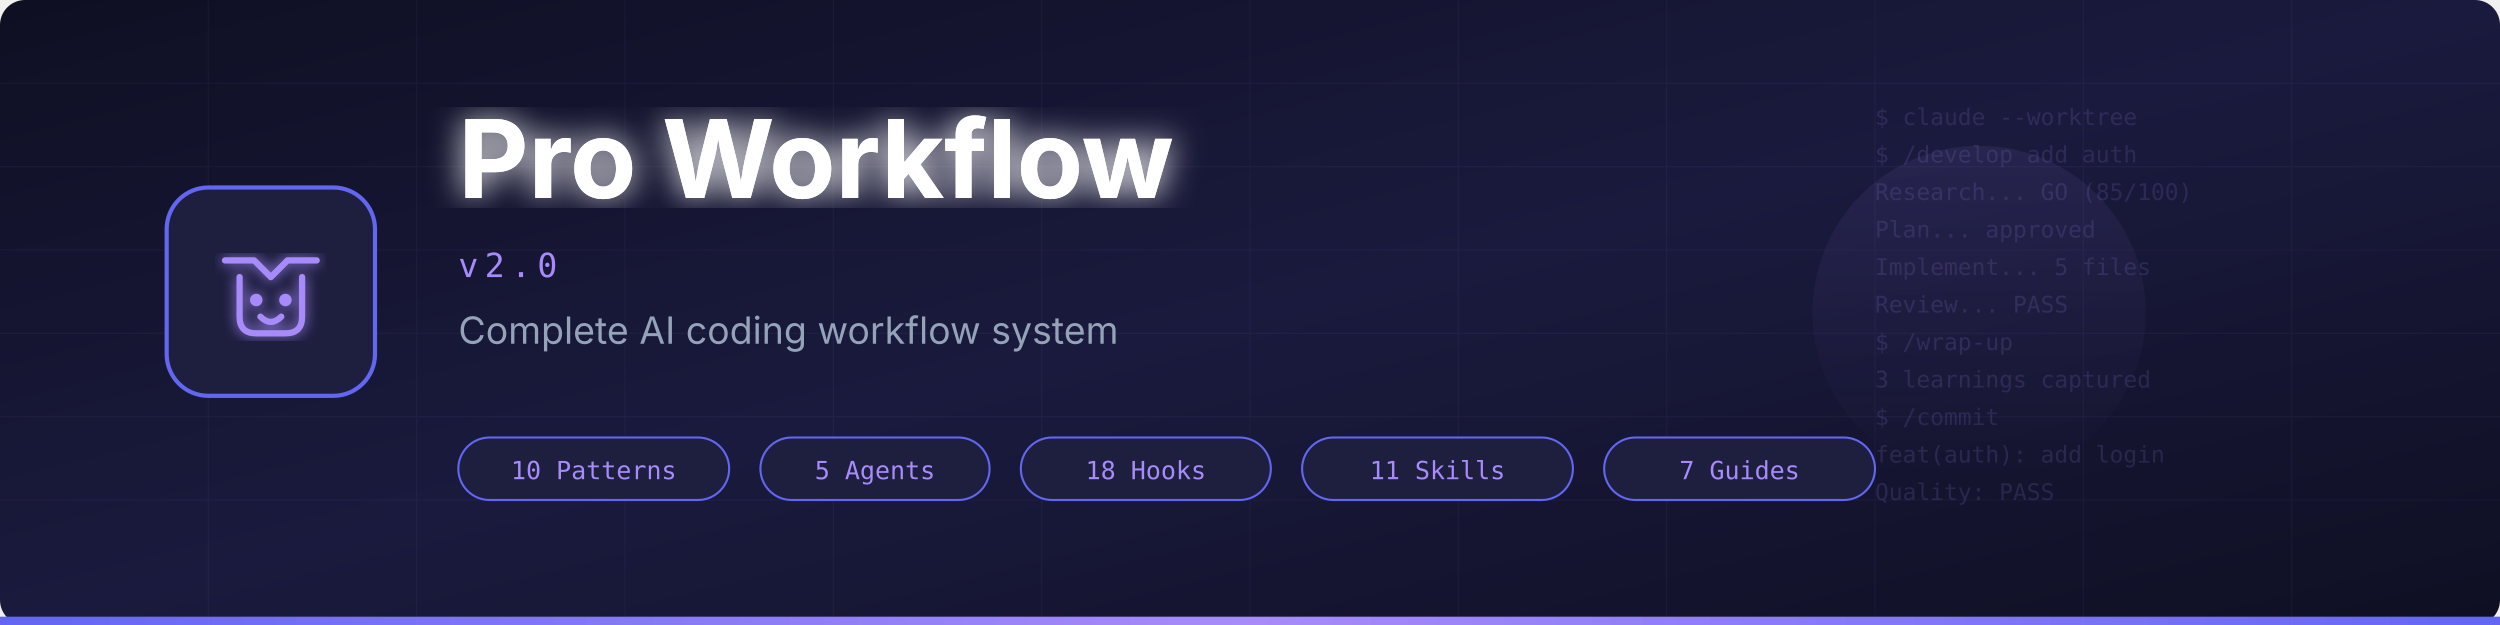
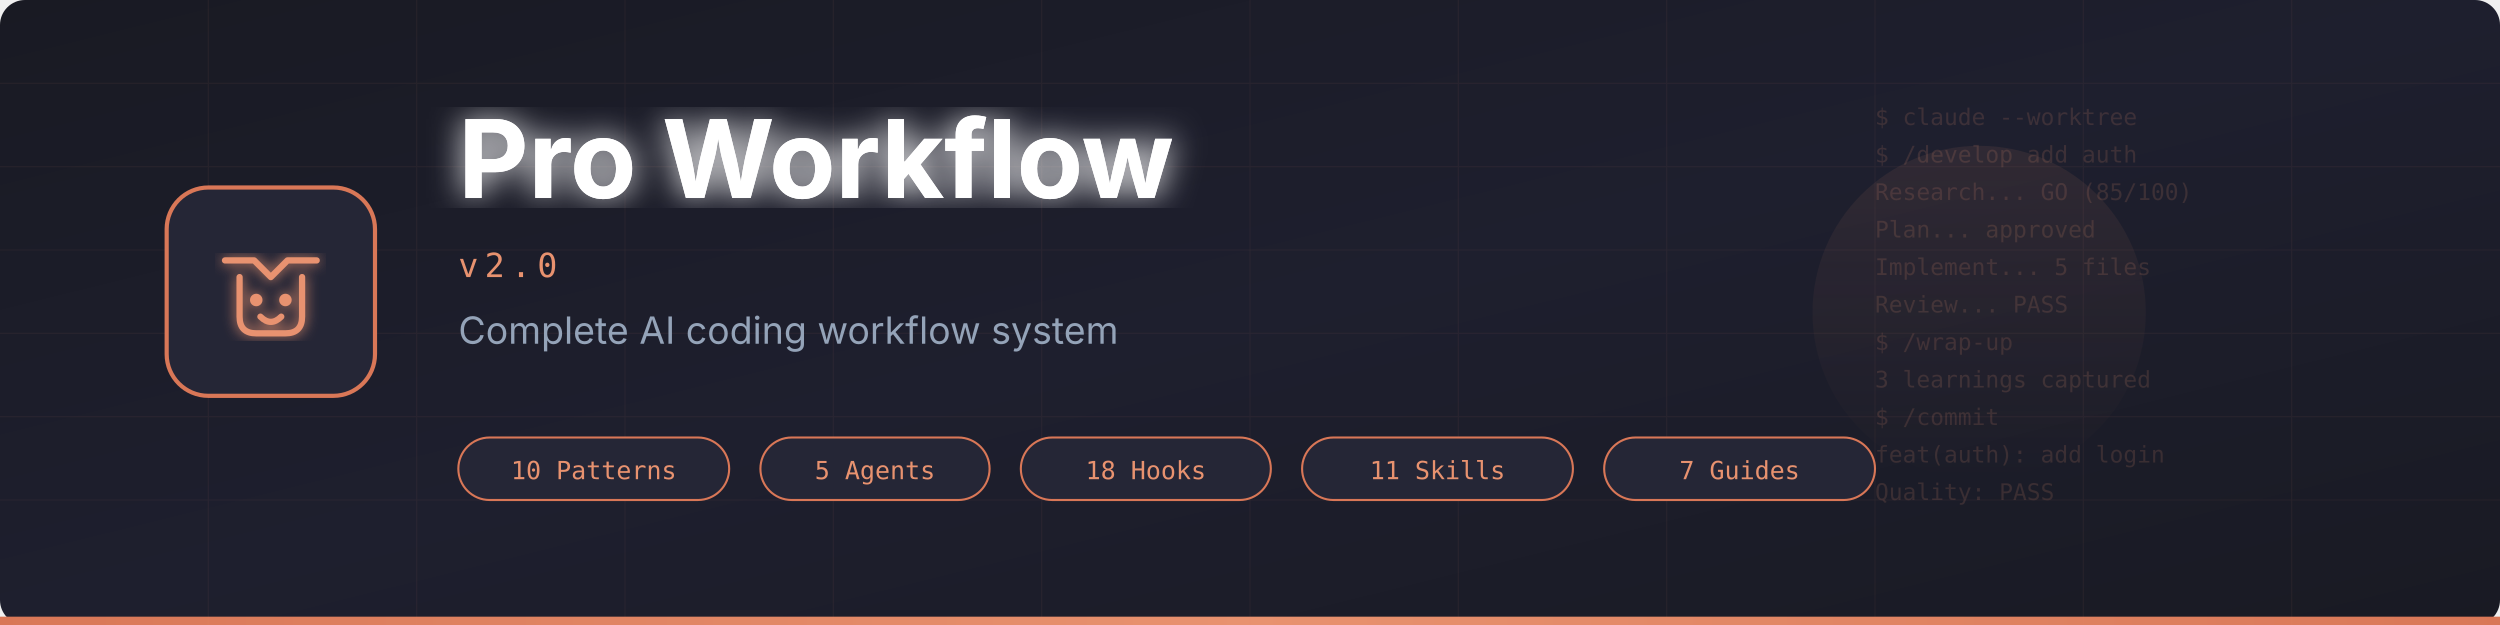
<svg xmlns="http://www.w3.org/2000/svg" viewBox="0 0 1200 300" width="1200" height="300">
  <defs>
    <linearGradient id="bgGrad" x1="0%" y1="0%" x2="100%" y2="100%">
-       <stop offset="0%" style="stop-color:#0f0f23;stop-opacity:1" />
-       <stop offset="50%" style="stop-color:#1a1a3e;stop-opacity:1" />
-       <stop offset="100%" style="stop-color:#0f0f23;stop-opacity:1" />
+       <stop offset="0%" style="stop-color:#191A23;stop-opacity:1" />
+       <stop offset="50%" style="stop-color:#1E1F2E;stop-opacity:1" />
+       <stop offset="100%" style="stop-color:#191A23;stop-opacity:1" />
    </linearGradient>
    <linearGradient id="accentGrad" x1="0%" y1="0%" x2="100%" y2="0%">
-       <stop offset="0%" style="stop-color:#6366f1;stop-opacity:1" />
-       <stop offset="50%" style="stop-color:#a78bfa;stop-opacity:1" />
-       <stop offset="100%" style="stop-color:#6366f1;stop-opacity:1" />
+       <stop offset="0%" style="stop-color:#D97757;stop-opacity:1" />
+       <stop offset="50%" style="stop-color:#E8926F;stop-opacity:1" />
+       <stop offset="100%" style="stop-color:#D97757;stop-opacity:1" />
    </linearGradient>
    <linearGradient id="glowGrad" x1="0%" y1="0%" x2="0%" y2="100%">
-       <stop offset="0%" style="stop-color:#a78bfa;stop-opacity:0.3" />
-       <stop offset="100%" style="stop-color:#a78bfa;stop-opacity:0" />
+       <stop offset="0%" style="stop-color:#E8926F;stop-opacity:0.3" />
+       <stop offset="100%" style="stop-color:#E8926F;stop-opacity:0" />
    </linearGradient>
    <filter id="glow">
      <feGaussianBlur stdDeviation="3" result="blur" />
      <feMerge>
        <feMergeNode in="blur" />
        <feMergeNode in="SourceGraphic" />
      </feMerge>
    </filter>
    <filter id="softGlow">
      <feGaussianBlur stdDeviation="8" result="blur" />
      <feMerge>
        <feMergeNode in="blur" />
        <feMergeNode in="SourceGraphic" />
      </feMerge>
    </filter>
  </defs>
  <rect width="1200" height="300" fill="url(#bgGrad)" rx="12" />
  <rect x="0" y="296" width="1200" height="4" fill="url(#accentGrad)" />
  <g opacity="0.06">
-     <line x1="0" y1="40" x2="1200" y2="40" stroke="#a78bfa" stroke-width="0.5" />
-     <line x1="0" y1="80" x2="1200" y2="80" stroke="#a78bfa" stroke-width="0.5" />
-     <line x1="0" y1="120" x2="1200" y2="120" stroke="#a78bfa" stroke-width="0.5" />
-     <line x1="0" y1="160" x2="1200" y2="160" stroke="#a78bfa" stroke-width="0.5" />
-     <line x1="0" y1="200" x2="1200" y2="200" stroke="#a78bfa" stroke-width="0.5" />
-     <line x1="0" y1="240" x2="1200" y2="240" stroke="#a78bfa" stroke-width="0.5" />
-     <line x1="100" y1="0" x2="100" y2="300" stroke="#a78bfa" stroke-width="0.5" />
-     <line x1="200" y1="0" x2="200" y2="300" stroke="#a78bfa" stroke-width="0.5" />
-     <line x1="300" y1="0" x2="300" y2="300" stroke="#a78bfa" stroke-width="0.5" />
-     <line x1="400" y1="0" x2="400" y2="300" stroke="#a78bfa" stroke-width="0.5" />
-     <line x1="500" y1="0" x2="500" y2="300" stroke="#a78bfa" stroke-width="0.5" />
-     <line x1="600" y1="0" x2="600" y2="300" stroke="#a78bfa" stroke-width="0.5" />
-     <line x1="700" y1="0" x2="700" y2="300" stroke="#a78bfa" stroke-width="0.5" />
-     <line x1="800" y1="0" x2="800" y2="300" stroke="#a78bfa" stroke-width="0.5" />
-     <line x1="900" y1="0" x2="900" y2="300" stroke="#a78bfa" stroke-width="0.5" />
-     <line x1="1000" y1="0" x2="1000" y2="300" stroke="#a78bfa" stroke-width="0.5" />
-     <line x1="1100" y1="0" x2="1100" y2="300" stroke="#a78bfa" stroke-width="0.5" />
+     <line x1="0" y1="40" x2="1200" y2="40" stroke="#E8926F" stroke-width="0.5" />
+     <line x1="0" y1="80" x2="1200" y2="80" stroke="#E8926F" stroke-width="0.5" />
+     <line x1="0" y1="120" x2="1200" y2="120" stroke="#E8926F" stroke-width="0.5" />
+     <line x1="0" y1="160" x2="1200" y2="160" stroke="#E8926F" stroke-width="0.5" />
+     <line x1="0" y1="200" x2="1200" y2="200" stroke="#E8926F" stroke-width="0.5" />
+     <line x1="0" y1="240" x2="1200" y2="240" stroke="#E8926F" stroke-width="0.5" />
+     <line x1="100" y1="0" x2="100" y2="300" stroke="#E8926F" stroke-width="0.5" />
+     <line x1="200" y1="0" x2="200" y2="300" stroke="#E8926F" stroke-width="0.5" />
+     <line x1="300" y1="0" x2="300" y2="300" stroke="#E8926F" stroke-width="0.5" />
+     <line x1="400" y1="0" x2="400" y2="300" stroke="#E8926F" stroke-width="0.5" />
+     <line x1="500" y1="0" x2="500" y2="300" stroke="#E8926F" stroke-width="0.5" />
+     <line x1="600" y1="0" x2="600" y2="300" stroke="#E8926F" stroke-width="0.5" />
+     <line x1="700" y1="0" x2="700" y2="300" stroke="#E8926F" stroke-width="0.5" />
+     <line x1="800" y1="0" x2="800" y2="300" stroke="#E8926F" stroke-width="0.5" />
+     <line x1="900" y1="0" x2="900" y2="300" stroke="#E8926F" stroke-width="0.5" />
+     <line x1="1000" y1="0" x2="1000" y2="300" stroke="#E8926F" stroke-width="0.5" />
+     <line x1="1100" y1="0" x2="1100" y2="300" stroke="#E8926F" stroke-width="0.5" />
  </g>
  <g transform="translate(80, 90)">
-     <rect width="100" height="100" rx="20" fill="#1e1e3f" stroke="#6366f1" stroke-width="2" />
-     <g transform="translate(50,50)" fill="none" stroke="#a78bfa" stroke-width="3" stroke-linecap="round" stroke-linejoin="round" filter="url(#glow)">
+     <rect width="100" height="100" rx="20" fill="#252636" stroke="#D97757" stroke-width="2" />
+     <g transform="translate(50,50)" fill="none" stroke="#E8926F" stroke-width="3" stroke-linecap="round" stroke-linejoin="round" filter="url(#glow)">
      <path d="M-22,-15 L-8,-15 L0,-7 L8,-15 L22,-15" />
      <path d="M-15,-7 L-15,12 Q-15,20 -7,20 L7,20 Q15,20 15,12 L15,-7" />
-       <circle cx="-7" cy="4" r="3" fill="#a78bfa" stroke="none" />
-       <circle cx="7" cy="4" r="3" fill="#a78bfa" stroke="none" />
+       <circle cx="-7" cy="4" r="3" fill="#E8926F" stroke="none" />
+       <circle cx="7" cy="4" r="3" fill="#E8926F" stroke="none" />
      <path d="M-5,12 Q0,17 5,12" />
    </g>
  </g>
  <g transform="translate(220, 95)">
    <text font-family="system-ui, -apple-system, sans-serif" font-size="52" font-weight="700" fill="white" filter="url(#softGlow)">Pro Workflow</text>
    <text font-family="system-ui, -apple-system, sans-serif" font-size="52" font-weight="700" fill="white">Pro Workflow</text>
-     <text y="38" font-family="'SF Mono', 'Fira Code', monospace" font-size="16" fill="#a78bfa" letter-spacing="3">v2.0</text>
+     <text y="38" font-family="'SF Mono', 'Fira Code', monospace" font-size="16" fill="#E8926F" letter-spacing="3">v2.0</text>
    <text y="70" font-family="system-ui, -apple-system, sans-serif" font-size="18" fill="#94a3b8">Complete AI coding workflow system</text>
  </g>
  <g transform="translate(220, 210)">
-     <rect x="0" y="0" width="130" height="30" rx="15" fill="#1e1e3f" stroke="#6366f1" stroke-width="1" />
-     <text x="65" y="20" text-anchor="middle" font-family="'SF Mono', monospace" font-size="12" fill="#a78bfa">10 Patterns</text>
-     <rect x="145" y="0" width="110" height="30" rx="15" fill="#1e1e3f" stroke="#6366f1" stroke-width="1" />
-     <text x="200" y="20" text-anchor="middle" font-family="'SF Mono', monospace" font-size="12" fill="#a78bfa">5 Agents</text>
-     <rect x="270" y="0" width="120" height="30" rx="15" fill="#1e1e3f" stroke="#6366f1" stroke-width="1" />
-     <text x="330" y="20" text-anchor="middle" font-family="'SF Mono', monospace" font-size="12" fill="#a78bfa">18 Hooks</text>
-     <rect x="405" y="0" width="130" height="30" rx="15" fill="#1e1e3f" stroke="#6366f1" stroke-width="1" />
-     <text x="470" y="20" text-anchor="middle" font-family="'SF Mono', monospace" font-size="12" fill="#a78bfa">11 Skills</text>
-     <rect x="550" y="0" width="130" height="30" rx="15" fill="#1e1e3f" stroke="#6366f1" stroke-width="1" />
-     <text x="615" y="20" text-anchor="middle" font-family="'SF Mono', monospace" font-size="12" fill="#a78bfa">7 Guides</text>
+     <rect x="0" y="0" width="130" height="30" rx="15" fill="#252636" stroke="#D97757" stroke-width="1" />
+     <text x="65" y="20" text-anchor="middle" font-family="'SF Mono', monospace" font-size="12" fill="#E8926F">10 Patterns</text>
+     <rect x="145" y="0" width="110" height="30" rx="15" fill="#252636" stroke="#D97757" stroke-width="1" />
+     <text x="200" y="20" text-anchor="middle" font-family="'SF Mono', monospace" font-size="12" fill="#E8926F">5 Agents</text>
+     <rect x="270" y="0" width="120" height="30" rx="15" fill="#252636" stroke="#D97757" stroke-width="1" />
+     <text x="330" y="20" text-anchor="middle" font-family="'SF Mono', monospace" font-size="12" fill="#E8926F">18 Hooks</text>
+     <rect x="405" y="0" width="130" height="30" rx="15" fill="#252636" stroke="#D97757" stroke-width="1" />
+     <text x="470" y="20" text-anchor="middle" font-family="'SF Mono', monospace" font-size="12" fill="#E8926F">11 Skills</text>
+     <rect x="550" y="0" width="130" height="30" rx="15" fill="#252636" stroke="#D97757" stroke-width="1" />
+     <text x="615" y="20" text-anchor="middle" font-family="'SF Mono', monospace" font-size="12" fill="#E8926F">7 Guides</text>
  </g>
  <g transform="translate(900, 60)" opacity="0.15">
-     <text font-family="'SF Mono', monospace" font-size="11" fill="#a78bfa">
+     <text font-family="'SF Mono', monospace" font-size="11" fill="#E8926F">
      <tspan x="0" dy="0">$ claude --worktree</tspan>
      <tspan x="0" dy="18">$ /develop add auth</tspan>
      <tspan x="0" dy="18">  Research... GO (85/100)</tspan>
      <tspan x="0" dy="18">  Plan... approved</tspan>
      <tspan x="0" dy="18">  Implement... 5 files</tspan>
      <tspan x="0" dy="18">  Review... PASS</tspan>
      <tspan x="0" dy="18">$ /wrap-up</tspan>
      <tspan x="0" dy="18">  3 learnings captured</tspan>
      <tspan x="0" dy="18">$ /commit</tspan>
      <tspan x="0" dy="18">  feat(auth): add login</tspan>
      <tspan x="0" dy="18">  Quality: PASS</tspan>
    </text>
  </g>
  <circle cx="950" cy="150" r="80" fill="url(#glowGrad)" opacity="0.3" />
</svg>
